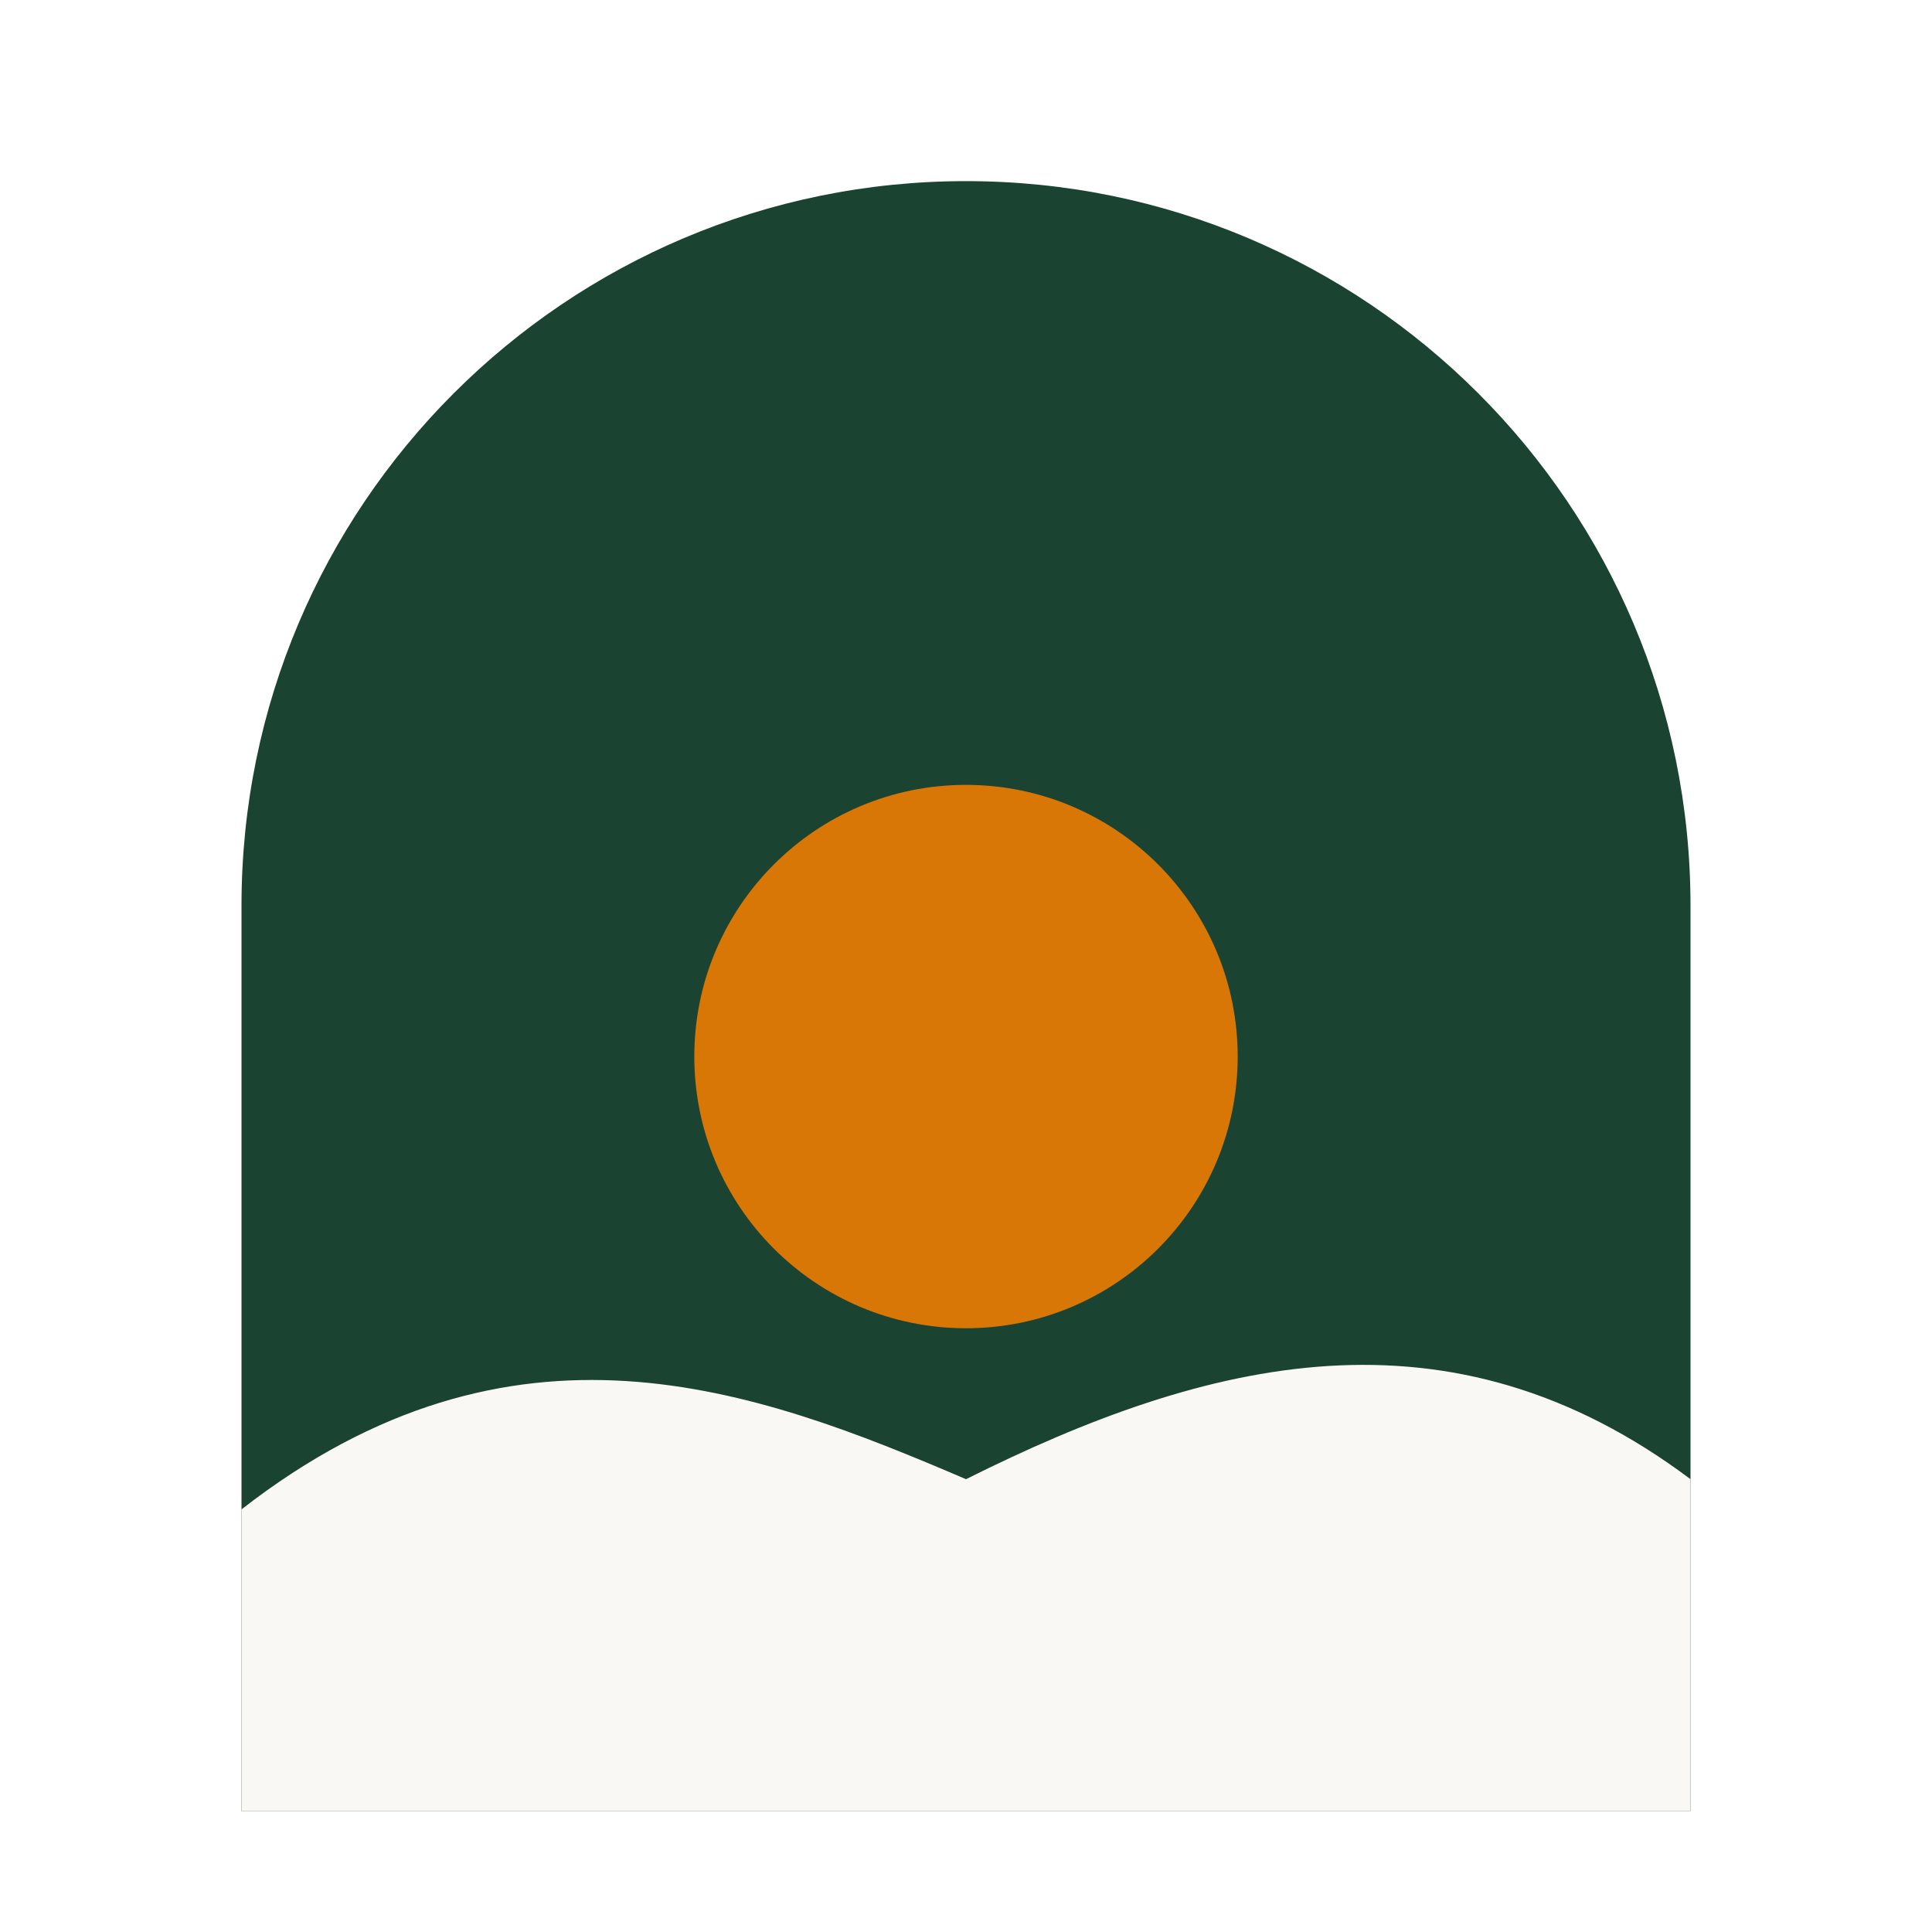
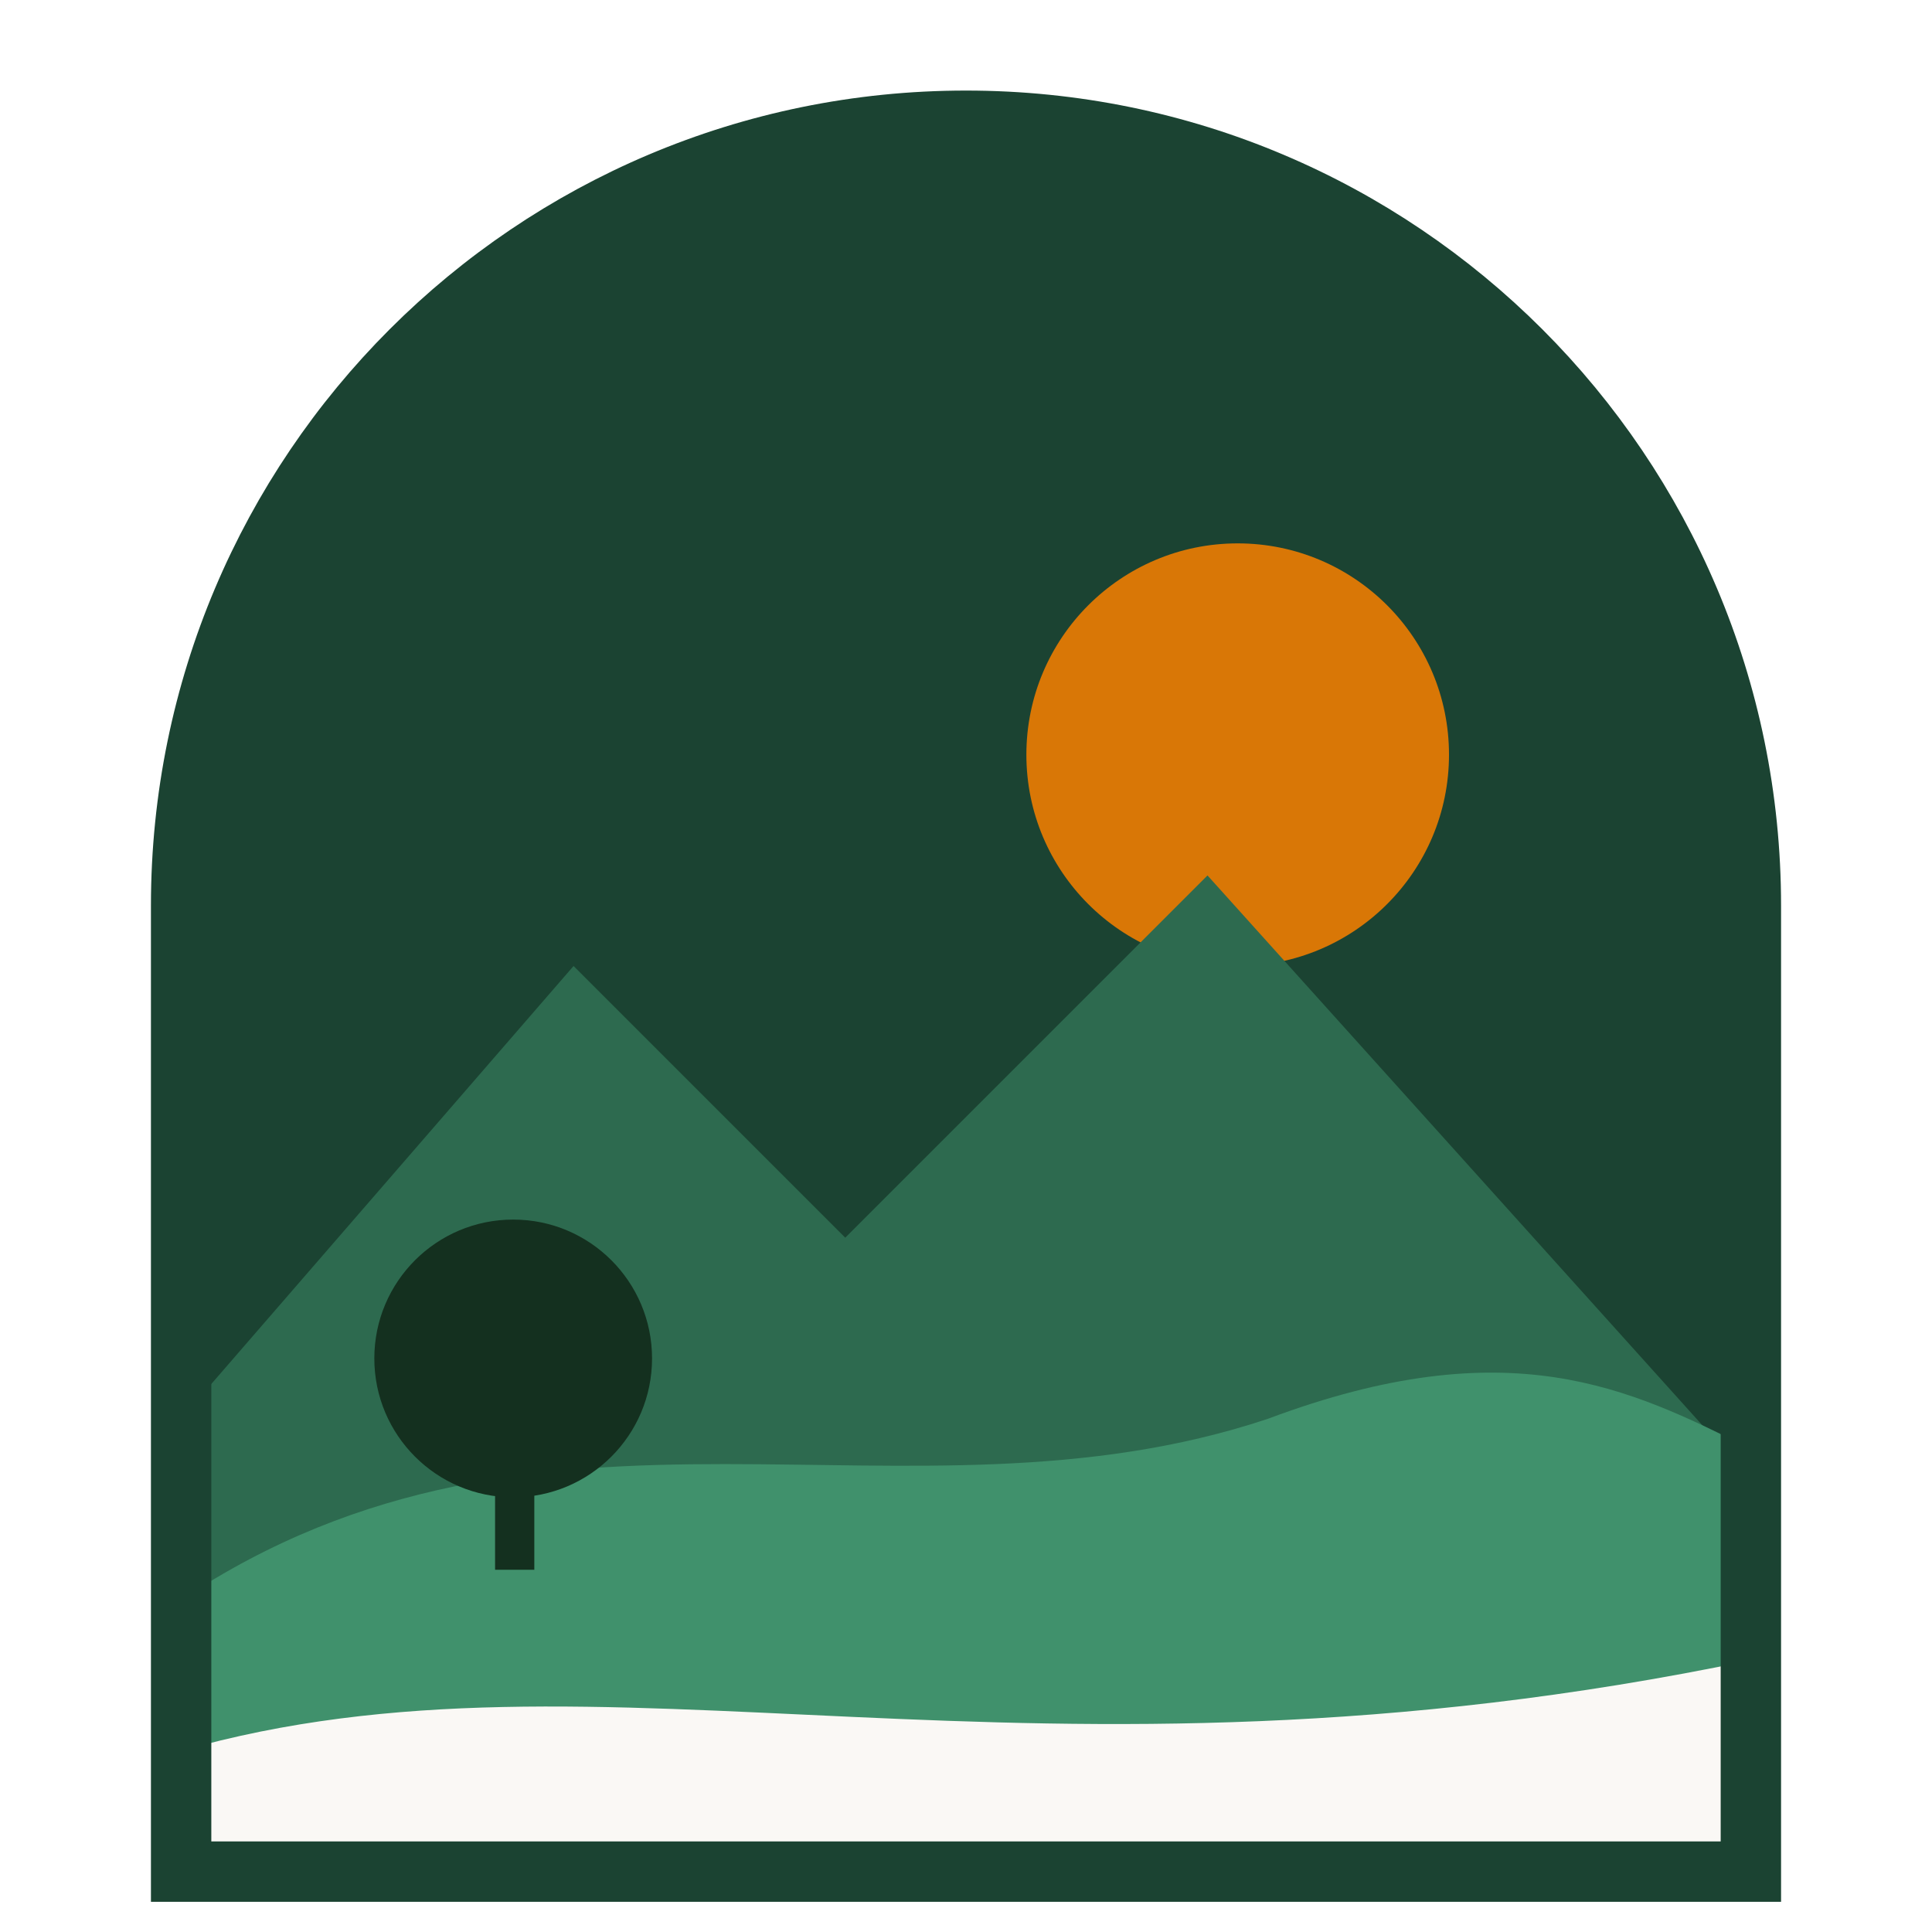
<svg xmlns="http://www.w3.org/2000/svg" viewBox="0 0 64 64" width="256" height="256" role="img" aria-label="Sítio Shalom Xerém">
-   <path d="M8 60V30a24 24 0 0 1 48 0V60Z" fill="#1B4332" />
-   <circle cx="32" cy="35" r="9" fill="#D97706" />
-   <path d="M8 60V50C17 43 25 46 32 49C40 45 48 43 56 49V60Z" fill="#FAF8F5" />
+   <defs>
+     <clipPath id="a">
+       <path d="M6 62V30a26 26 0 0 1 52 0V62Z" />
+     </clipPath>
+   </defs>
+   <g clip-path="url(#a)">
+     <rect width="64" height="64" fill="#1B4332" />
+     <circle cx="41" cy="25" r="7" fill="#D97706" />
+     <path d="M6 47 19 32l9 9 12-12 18 20v13H6Z" fill="#2D6A4F" />
+     <path d="M6 53C18 45 30 51 42 47c8-3 12-1 16 1v14H6Z" fill="#40916C" />
+     <circle cx="17" cy="45" r="4.6" fill="#14301F" />
+     <rect x="16.4" y="47" width="1.3" height="5" fill="#14301F" />
+     <path d="M6 58c14-4 28 2 52-3v7H6Z" fill="#FAF8F5" />
+   </g>
+   <path d="M6 62V30a26 26 0 0 1 52 0V62Z" fill="none" stroke="#1B4332" stroke-width="2" />
</svg>
